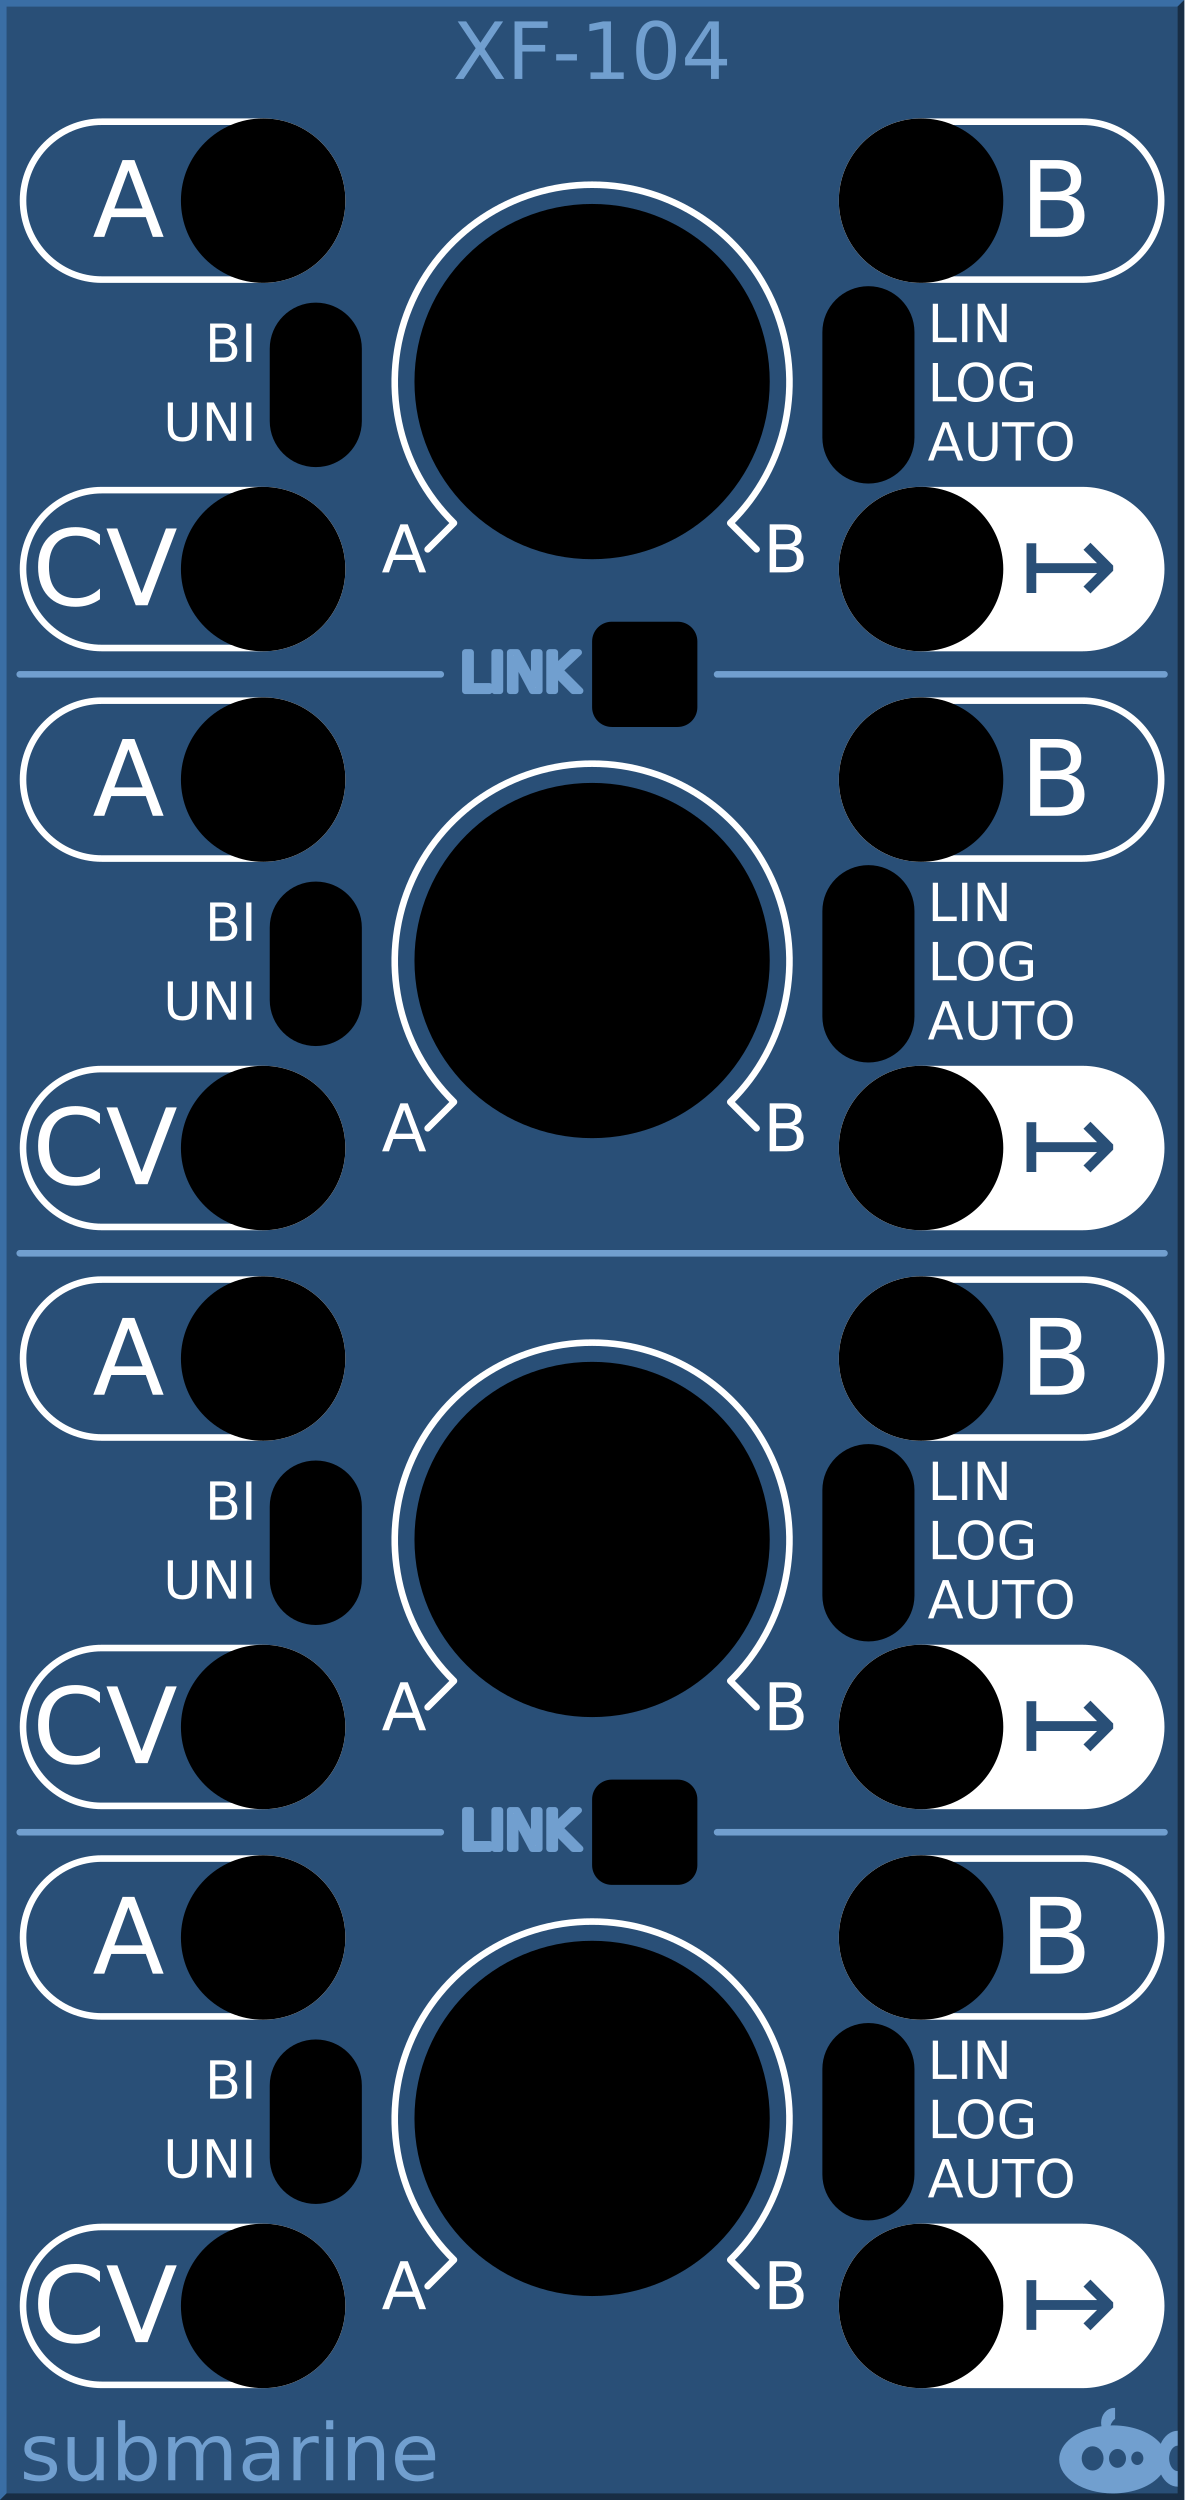
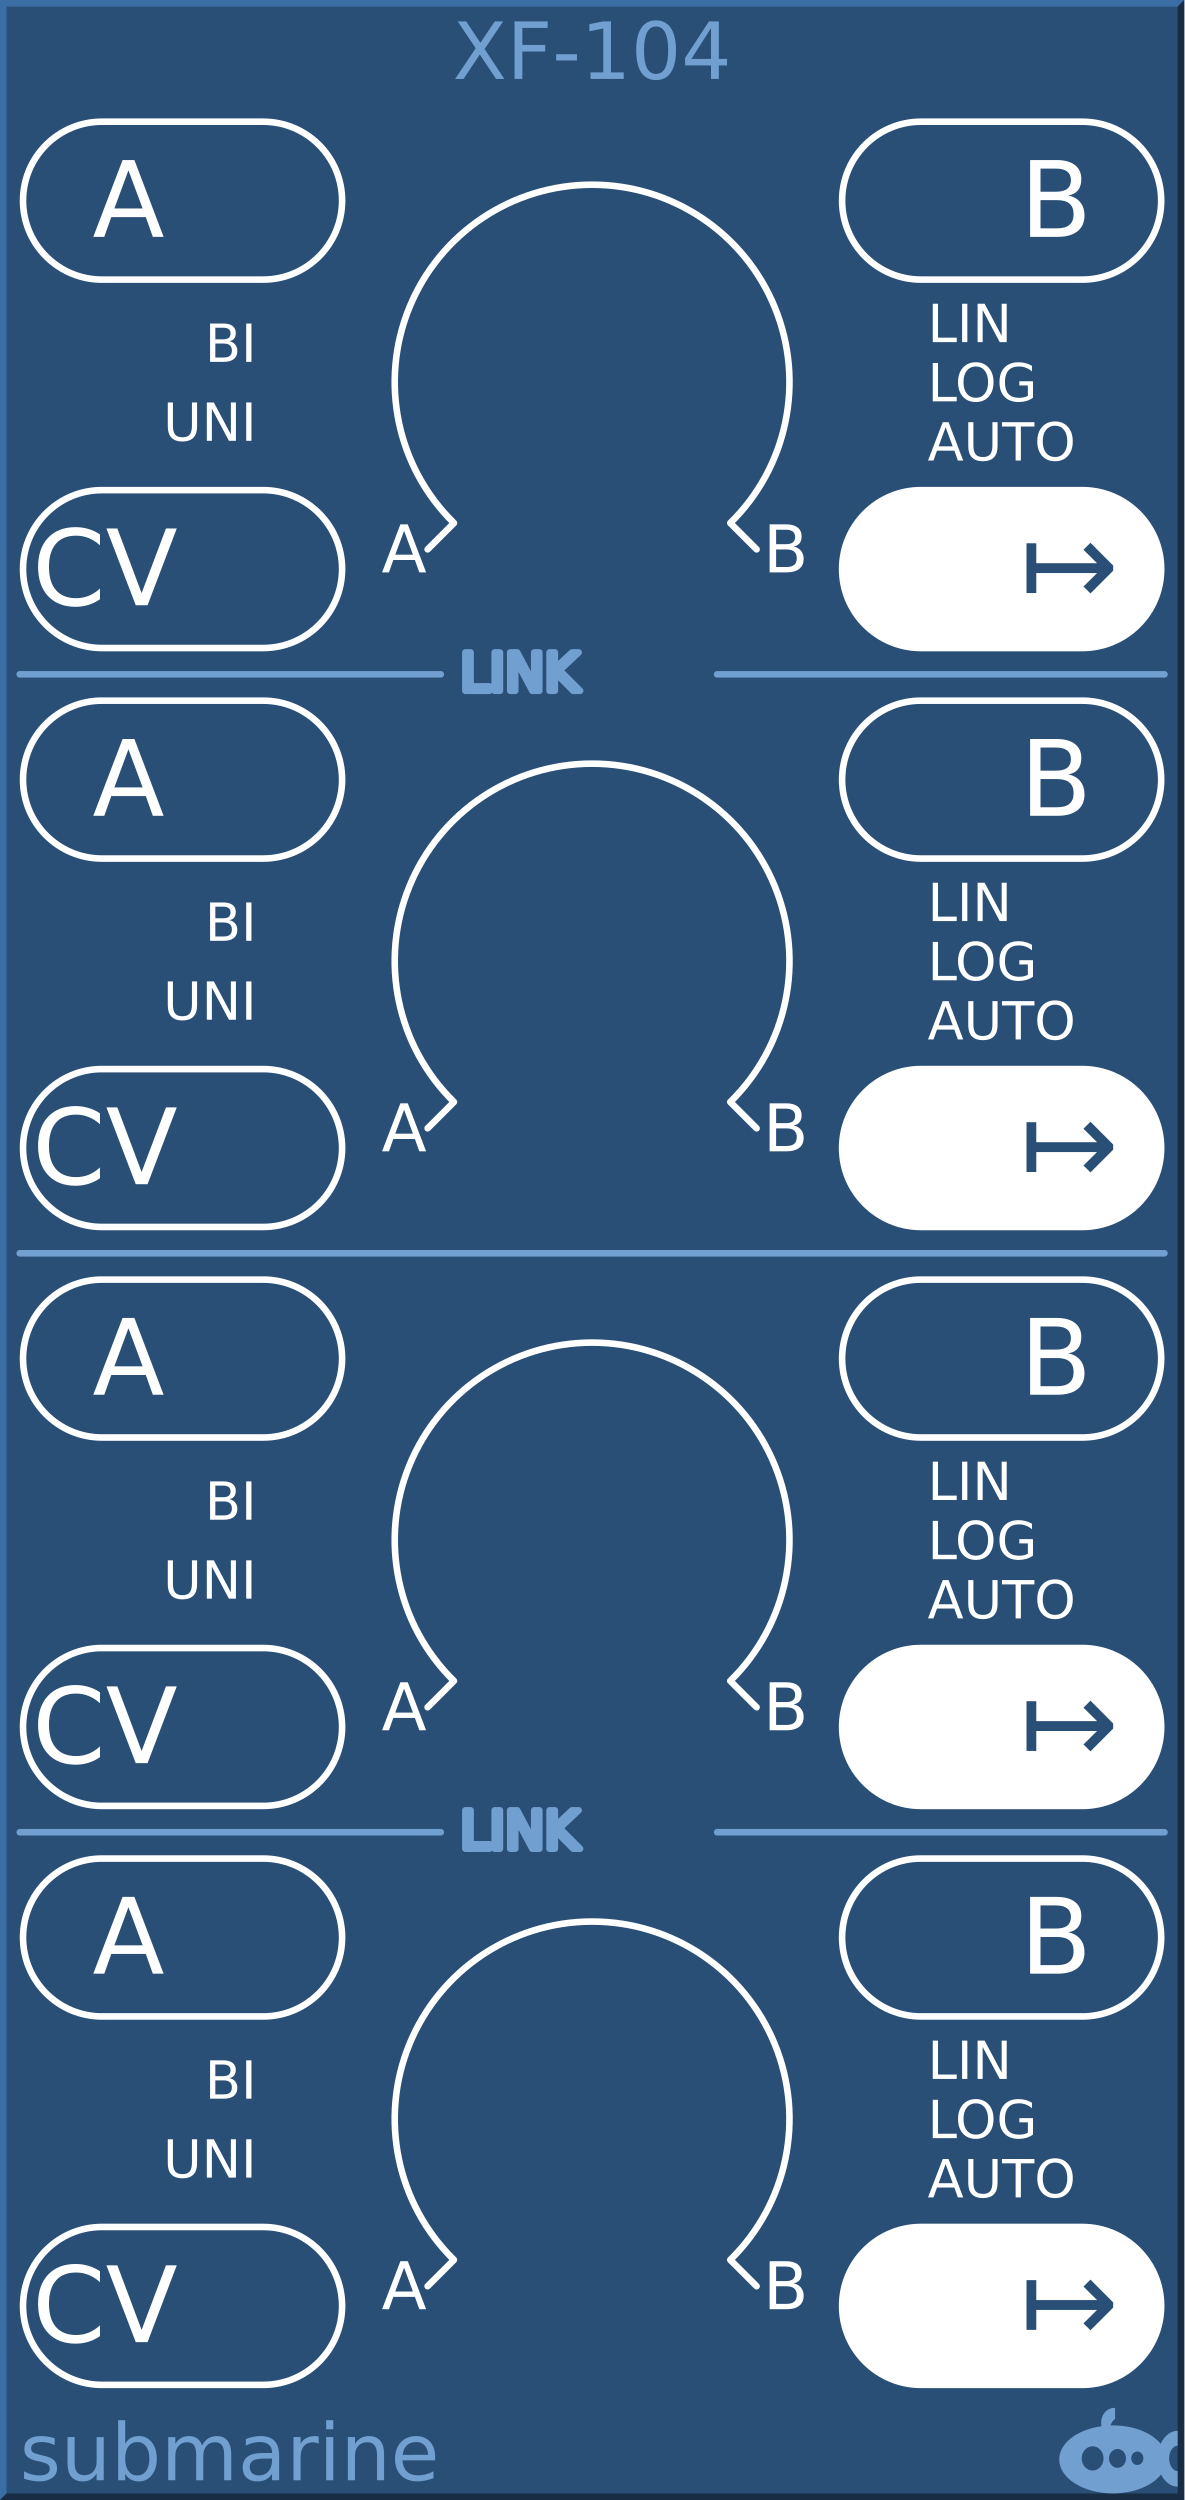
<svg xmlns="http://www.w3.org/2000/svg" width="180px" height="380px" version="1.1" id="svg4226">
  <g id="background">
    <rect x="0" y="0" width="180" height="380" style="fill:#294f77;stroke:none;" id="rect4255" />
    <path style="fill:#3a6ea5;fill-rule:nonzero;stroke:none" d="m 0 380 v -380 h 180 l -1 1 h -178 v 378 z" id="path4230" />
    <path style="fill:#182d44;fill-rule:nonzero;stroke:none" d="m 0 380 h 180 v -380 l -1 1 v 378 h -178 z" id="path4232" />
  </g>
  <g id="logo" fill="#719fcf" font-family="DejaVu Sans" font-size="12">
    <path d="m 169.354,366 a 1.985,2.252 0 0 0 -1.985,2.252 1.985,2.252 0 0 0 0.059,0.532 A 8.169,5.169 0 0 0 161,373.831 8.169,5.169 0 0 0 169.169,379 8.169,5.169 0 0 0 176.483,376.12 3.046,4.248 0 0 0 179,377.976 l 0,-2.358 a 1.338,1.945 0 0 1 -1.292,-1.942 1.338,1.945 0 0 1 1.292,-1.943 l 0,-2.254 a 3.046,4.248 0 0 0 -2.574,1.979 8.169,5.169 0 0 0 -7.257,-2.798 8.169,5.169 0 0 0 -0.373,0.012 1.754,2.047 0 0 1 0.696,-1.002 l 0,-1.666 A 1.985,2.252 0 0 0 169.354,366 Z m -3.277,5.835 a 1.662,1.843 0 0 1 1.662,1.843 1.662,1.843 0 0 1 -1.662,1.843 1.662,1.843 0 0 1 -1.661,-1.843 1.662,1.843 0 0 1 1.661,-1.843 z m 3.785,0.409 a 1.292,1.433 0 0 1 1.292,1.433 1.292,1.433 0 0 1 -1.292,1.433 1.292,1.433 0 0 1 -1.292,-1.433 1.292,1.433 0 0 1 1.292,-1.433 z m 3.009,0.389 a 0.923,1.024 0 0 1 0.923,1.024 0.923,1.024 0 0 1 -0.923,1.024 0.923,1.024 0 0 1 -0.923,-1.024 0.923,1.024 0 0 1 0.923,-1.024 z" id="path4136" />
    <text x="3" y="377" id="text4236">submarine</text>
    <text x="90" y="12" text-anchor="middle">XF-104</text>
  </g>
  <g id="group1" font-family="DejaVu Sans" font-size="8" stroke="#ffffff" stroke-width="1" stroke-linecap="round" stroke-linejoin="round" fill="none">
    <line x1="3" y1="102.5" x2="67" y2="102.5" stroke="#719fcf" />
    <line x1="109" y1="102.5" x2="177" y2="102.5" stroke="#719fcf" />
    <line x1="3" y1="190.5" x2="177" y2="190.5" stroke="#719fcf" />
    <line x1="3" y1="278.5" x2="67" y2="278.5" stroke="#719fcf" />
    <line x1="109" y1="278.5" x2="177" y2="278.5" stroke="#719fcf" />
    <path d="M 65 83.5 l 4 -4 A 30 30 0 1 1 111 79.5 l 4 4" />
    <rect x="3.5" y="18.5" width="48.5" height="24" rx="12" ry="12" />
    <rect x="3.5" y="74.5" width="48.5" height="24" rx="12" ry="12" />
    <rect x="128" y="18.5" width="48.5" height="24" rx="12" ry="12" />
    <rect x="127.5" y="74" width="49.5" height="25" rx="12.5" ry="12.5" fill="#ffffff" stroke="none" />
    <path d="M 65 171.5 l 4 -4 A 30 30 0 1 1 111 167.5 l 4 4" />
    <rect x="3.5" y="106.5" width="48.5" height="24" rx="12" ry="12" />
    <rect x="3.5" y="162.5" width="48.5" height="24" rx="12" ry="12" />
    <rect x="128" y="106.5" width="48.5" height="24" rx="12" ry="12" />
    <rect x="127.5" y="162" width="49.5" height="25" rx="12.5" ry="12.5" fill="#ffffff" stroke="none" />
    <path d="M 65 259.5 l 4 -4 A 30 30 0 1 1 111 255.5 l 4 4" />
    <rect x="3.5" y="194.5" width="48.5" height="24" rx="12" ry="12" />
    <rect x="3.5" y="250.5" width="48.5" height="24" rx="12" ry="12" />
    <rect x="128" y="194.5" width="48.5" height="24" rx="12" ry="12" />
    <rect x="127.5" y="250" width="49.5" height="25" rx="12.5" ry="12.5" fill="#ffffff" stroke="none" />
    <path d="M 65 347.5 l 4 -4 A 30 30 0 1 1 111 343.5 l 4 4" />
    <rect x="3.5" y="282.5" width="48.5" height="24" rx="12" ry="12" />
    <rect x="3.5" y="338.5" width="48.5" height="24" rx="12" ry="12" />
    <rect x="128" y="282.5" width="48.5" height="24" rx="12" ry="12" />
    <rect x="127.5" y="338" width="49.5" height="25" rx="12.5" ry="12.5" fill="#ffffff" stroke="none" />
    <g fill="#ffffff" stroke="none">
      <text x="58" y="87" font-size="10">A</text>
      <text x="116" y="87" font-size="10">B</text>
      <text x="39" y="55" text-anchor="end">BI</text>
      <text x="39" y="67" text-anchor="end">UNI</text>
      <text x="25" y="36" text-anchor="end" font-size="16">A</text>
      <text x="27" y="92" text-anchor="end" font-size="16">CV</text>
      <text x="155" y="36" font-size="16">B</text>
      <text x="155" y="92" font-size="18" fill="#294f77">↦</text>
      <text x="141" y="52">LIN</text>
      <text x="141" y="61">LOG</text>
      <text x="141" y="70">AUTO</text>
      <text x="88" y="105" text-anchor="end" stroke="#719fcf">LINK</text>
      <text x="58" y="175" font-size="10">A</text>
      <text x="116" y="175" font-size="10">B</text>
      <text x="39" y="143" text-anchor="end">BI</text>
      <text x="39" y="155" text-anchor="end">UNI</text>
      <text x="25" y="124" text-anchor="end" font-size="16">A</text>
      <text x="27" y="180" text-anchor="end" font-size="16">CV</text>
      <text x="155" y="124" font-size="16">B</text>
      <text x="155" y="180" font-size="18" fill="#294f77">↦</text>
      <text x="141" y="140">LIN</text>
      <text x="141" y="149">LOG</text>
      <text x="141" y="158">AUTO</text>
      <text x="58" y="263" font-size="10">A</text>
      <text x="116" y="263" font-size="10">B</text>
      <text x="39" y="231" text-anchor="end">BI</text>
      <text x="39" y="243" text-anchor="end">UNI</text>
      <text x="25" y="212" text-anchor="end" font-size="16">A</text>
      <text x="27" y="268" text-anchor="end" font-size="16">CV</text>
      <text x="155" y="212" font-size="16">B</text>
      <text x="155" y="268" font-size="18" fill="#294f77">↦</text>
      <text x="141" y="228">LIN</text>
      <text x="141" y="237">LOG</text>
      <text x="141" y="246">AUTO</text>
      <text x="88" y="281" text-anchor="end" stroke="#719fcf">LINK</text>
      <text x="58" y="351" font-size="10">A</text>
      <text x="116" y="351" font-size="10">B</text>
      <text x="39" y="319" text-anchor="end">BI</text>
      <text x="39" y="331" text-anchor="end">UNI</text>
      <text x="25" y="300" text-anchor="end" font-size="16">A</text>
      <text x="27" y="356" text-anchor="end" font-size="16">CV</text>
      <text x="155" y="300" font-size="16">B</text>
      <text x="155" y="356" font-size="18" fill="#294f77">↦</text>
      <text x="141" y="316">LIN</text>
      <text x="141" y="325">LOG</text>
      <text x="141" y="334">AUTO</text>
    </g>
  </g>
-   <g id="cutout" fill="#000000">
-     <circle cx="90" cy="58" r="27" />
-     <circle cx="40" cy="30.5" r="12.5" />
-     <circle cx="40" cy="86.5" r="12.5" />
-     <circle cx="140" cy="30.5" r="12.5" />
-     <circle cx="140" cy="86.5" r="12.5" />
-     <rect x="41" y="46" width="14" height="25" rx="7" ry="7" />
-     <rect x="125" y="43.5" width="14" height="30" rx="7" ry="7" />
-     <rect x="90" y="94.5" width="16" height="16" rx="3" ry="3" />
-     <circle cx="90" cy="146" r="27" />
-     <circle cx="40" cy="118.5" r="12.5" />
-     <circle cx="40" cy="174.5" r="12.5" />
-     <circle cx="140" cy="118.5" r="12.5" />
-     <circle cx="140" cy="174.5" r="12.5" />
-     <rect x="41" y="134" width="14" height="25" rx="7" ry="7" />
-     <rect x="125" y="131.5" width="14" height="30" rx="7" ry="7" />
-     <circle cx="90" cy="234" r="27" />
-     <circle cx="40" cy="206.5" r="12.5" />
-     <circle cx="40" cy="262.5" r="12.5" />
-     <circle cx="140" cy="206.5" r="12.5" />
-     <circle cx="140" cy="262.5" r="12.5" />
-     <rect x="41" y="222" width="14" height="25" rx="7" ry="7" />
-     <rect x="125" y="219.5" width="14" height="30" rx="7" ry="7" />
-     <rect x="90" y="270.5" width="16" height="16" rx="3" ry="3" />
-     <circle cx="90" cy="322" r="27" />
-     <circle cx="40" cy="294.5" r="12.5" />
-     <circle cx="40" cy="350.5" r="12.5" />
-     <circle cx="140" cy="294.5" r="12.5" />
-     <circle cx="140" cy="350.5" r="12.5" />
-     <rect x="41" y="310" width="14" height="25" rx="7" ry="7" />
-     <rect x="125" y="307.5" width="14" height="30" rx="7" ry="7" />
-   </g>
</svg>
